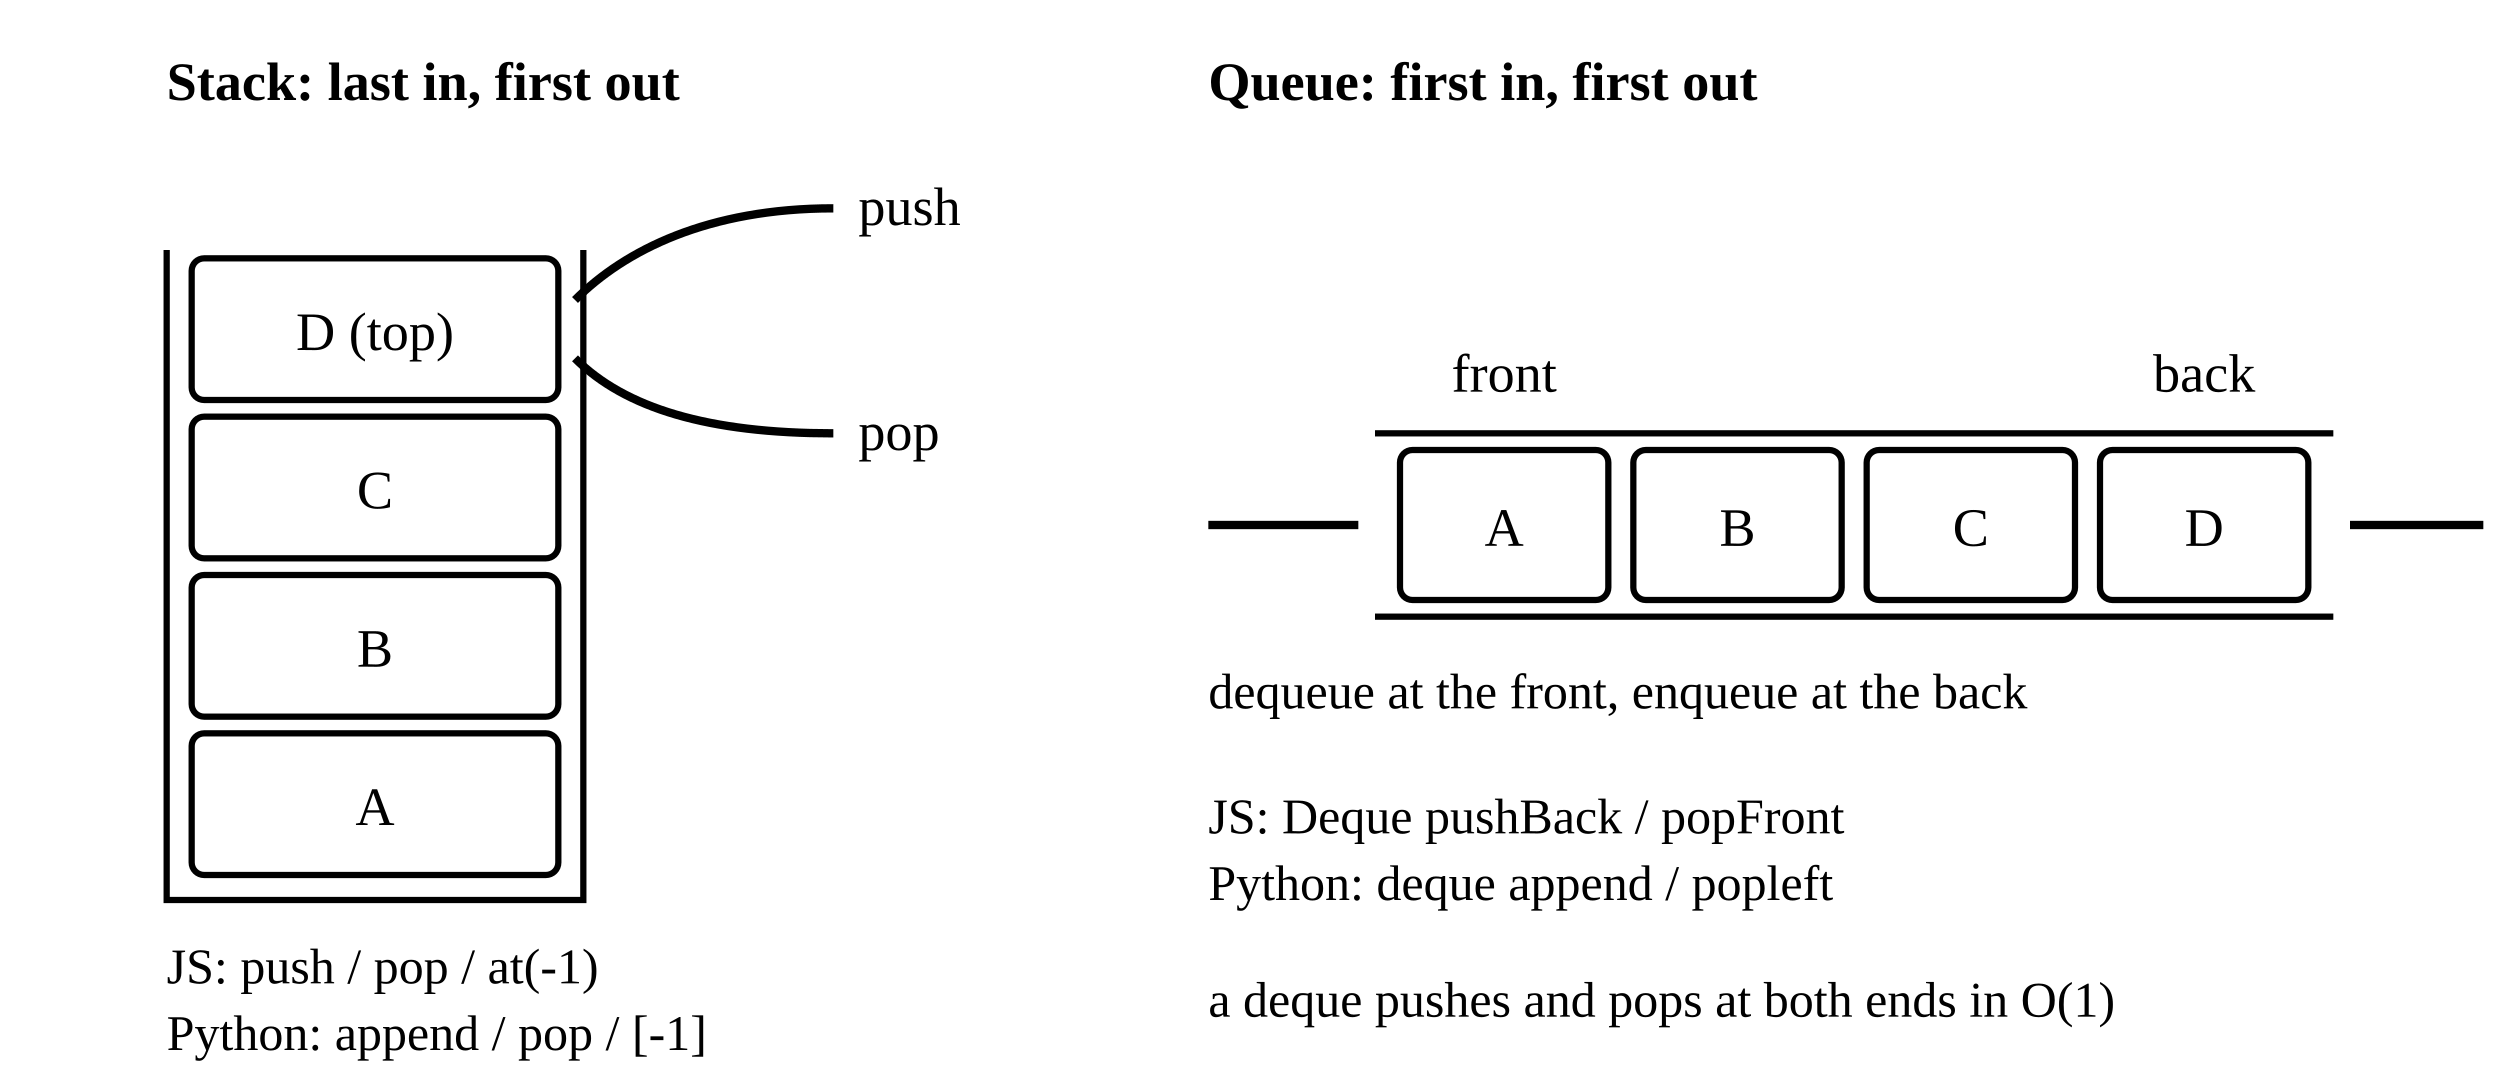
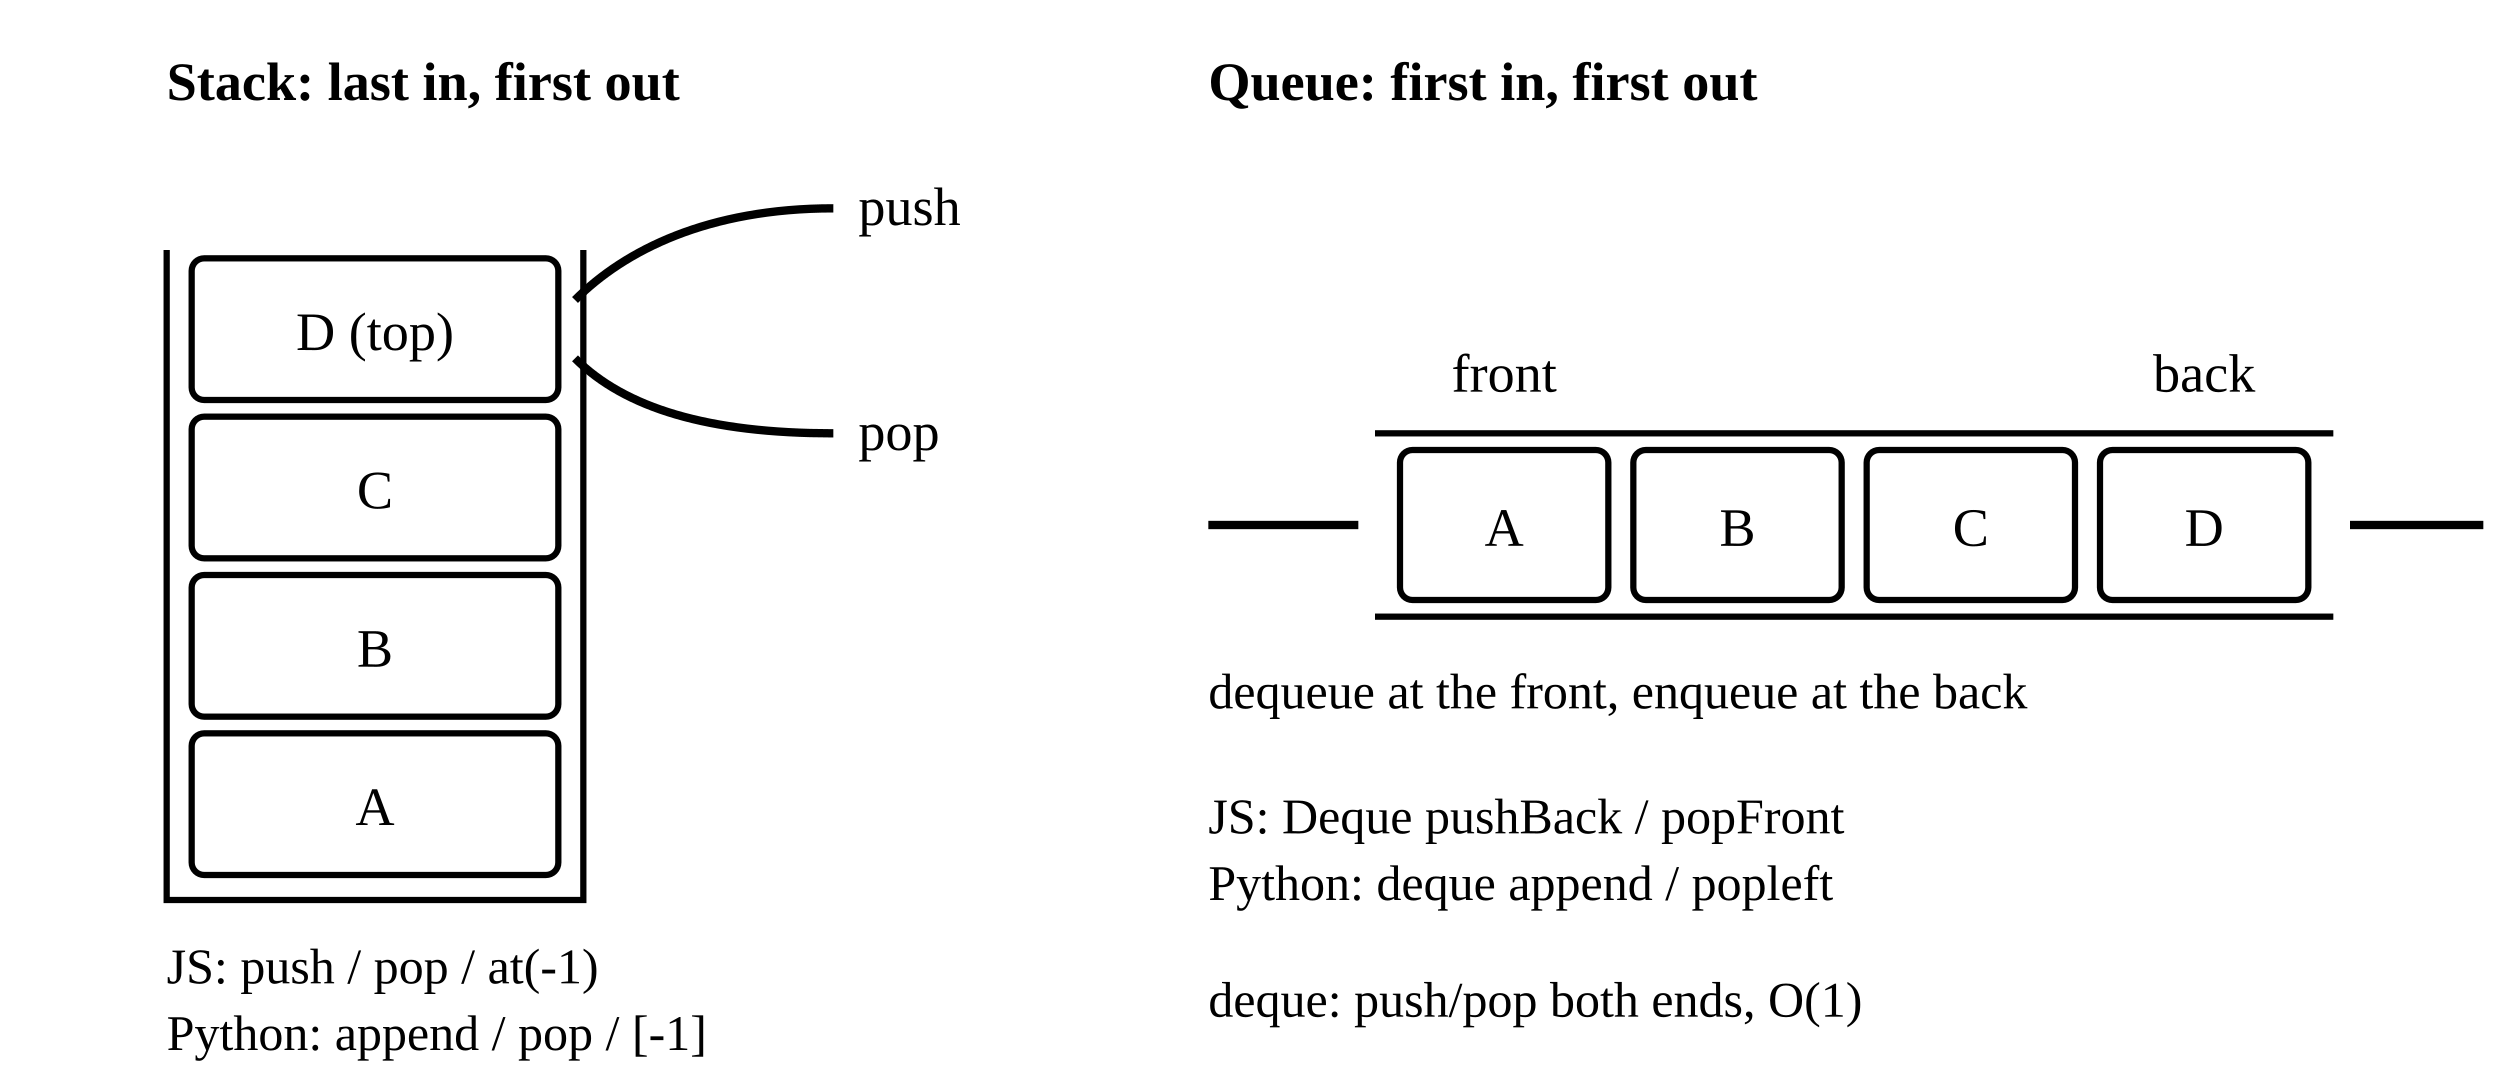
<svg xmlns="http://www.w3.org/2000/svg" viewBox="0 0 600 260" fill="none" stroke="currentColor">
  <defs>
    <marker id="dsa-stack-queue-arrow" viewBox="0 0 10 10" refX="9" refY="5" markerWidth="7" markerHeight="7" orient="auto-start-reverse">
      <path d="M0 0 L10 5 L0 10 z" class="d-fill-1" stroke="none" />
    </marker>
  </defs>
  <g stroke-width="1.5">
    <path d="M40 60 V 216 H 140 V 60" />
    <rect x="46" y="176" width="88" height="34" rx="3" />
    <rect x="46" y="138" width="88" height="34" rx="3" />
    <rect x="46" y="100" width="88" height="34" rx="3" />
    <rect class="d-fill-0 d-tint d-stroke-0" x="46" y="62" width="88" height="34" rx="3" />
    <path d="M330 104 H 560 M330 148 H 560" />
    <rect class="d-fill-2 d-tint d-stroke-2" x="336" y="108" width="50" height="36" rx="3" />
    <rect x="392" y="108" width="50" height="36" rx="3" />
    <rect x="448" y="108" width="50" height="36" rx="3" />
    <rect x="504" y="108" width="50" height="36" rx="3" />
  </g>
  <g class="d-stroke-1" stroke-width="2">
    <path d="M200 50 C 170 50 150 60 138 72" marker-end="url(#dsa-stack-queue-arrow)" />
    <path d="M138 86 C 150 98 170 104 200 104" marker-end="url(#dsa-stack-queue-arrow)" />
    <path d="M596 126 H 564" marker-end="url(#dsa-stack-queue-arrow)" />
    <path d="M326 126 H 290" marker-end="url(#dsa-stack-queue-arrow)" />
  </g>
  <g fill="currentColor" stroke="none" font-size="13">
    <text x="40" y="24" font-weight="bold">Stack: last in, first out</text>
    <text x="90" y="84" text-anchor="middle">D (top)</text>
    <text x="90" y="122" text-anchor="middle">C</text>
    <text x="90" y="160" text-anchor="middle">B</text>
    <text x="90" y="198" text-anchor="middle">A</text>
    <text x="206" y="54">push</text>
    <text x="206" y="108">pop</text>
    <text x="290" y="24" font-weight="bold">Queue: first in, first out</text>
    <text x="361" y="131" text-anchor="middle">A</text>
    <text x="417" y="131" text-anchor="middle">B</text>
    <text x="473" y="131" text-anchor="middle">C</text>
    <text x="529" y="131" text-anchor="middle">D</text>
    <text x="361" y="94" text-anchor="middle">front</text>
    <text x="529" y="94" text-anchor="middle">back</text>
    <g class="d-muted" font-size="12">
      <text x="40" y="236">JS: push / pop / at(-1)</text>
      <text x="40" y="252">Python: append / pop / [-1]</text>
      <text x="290" y="170">dequeue at the front, enqueue at the back</text>
      <text x="290" y="200">JS: Deque pushBack / popFront</text>
      <text x="290" y="216">Python: deque append / popleft</text>
-       <text x="290" y="244">a deque pushes and pops at both ends in O(1)</text>
+       <text x="290" y="244">deque: push/pop both ends, O(1)</text>
    </g>
  </g>
</svg>
